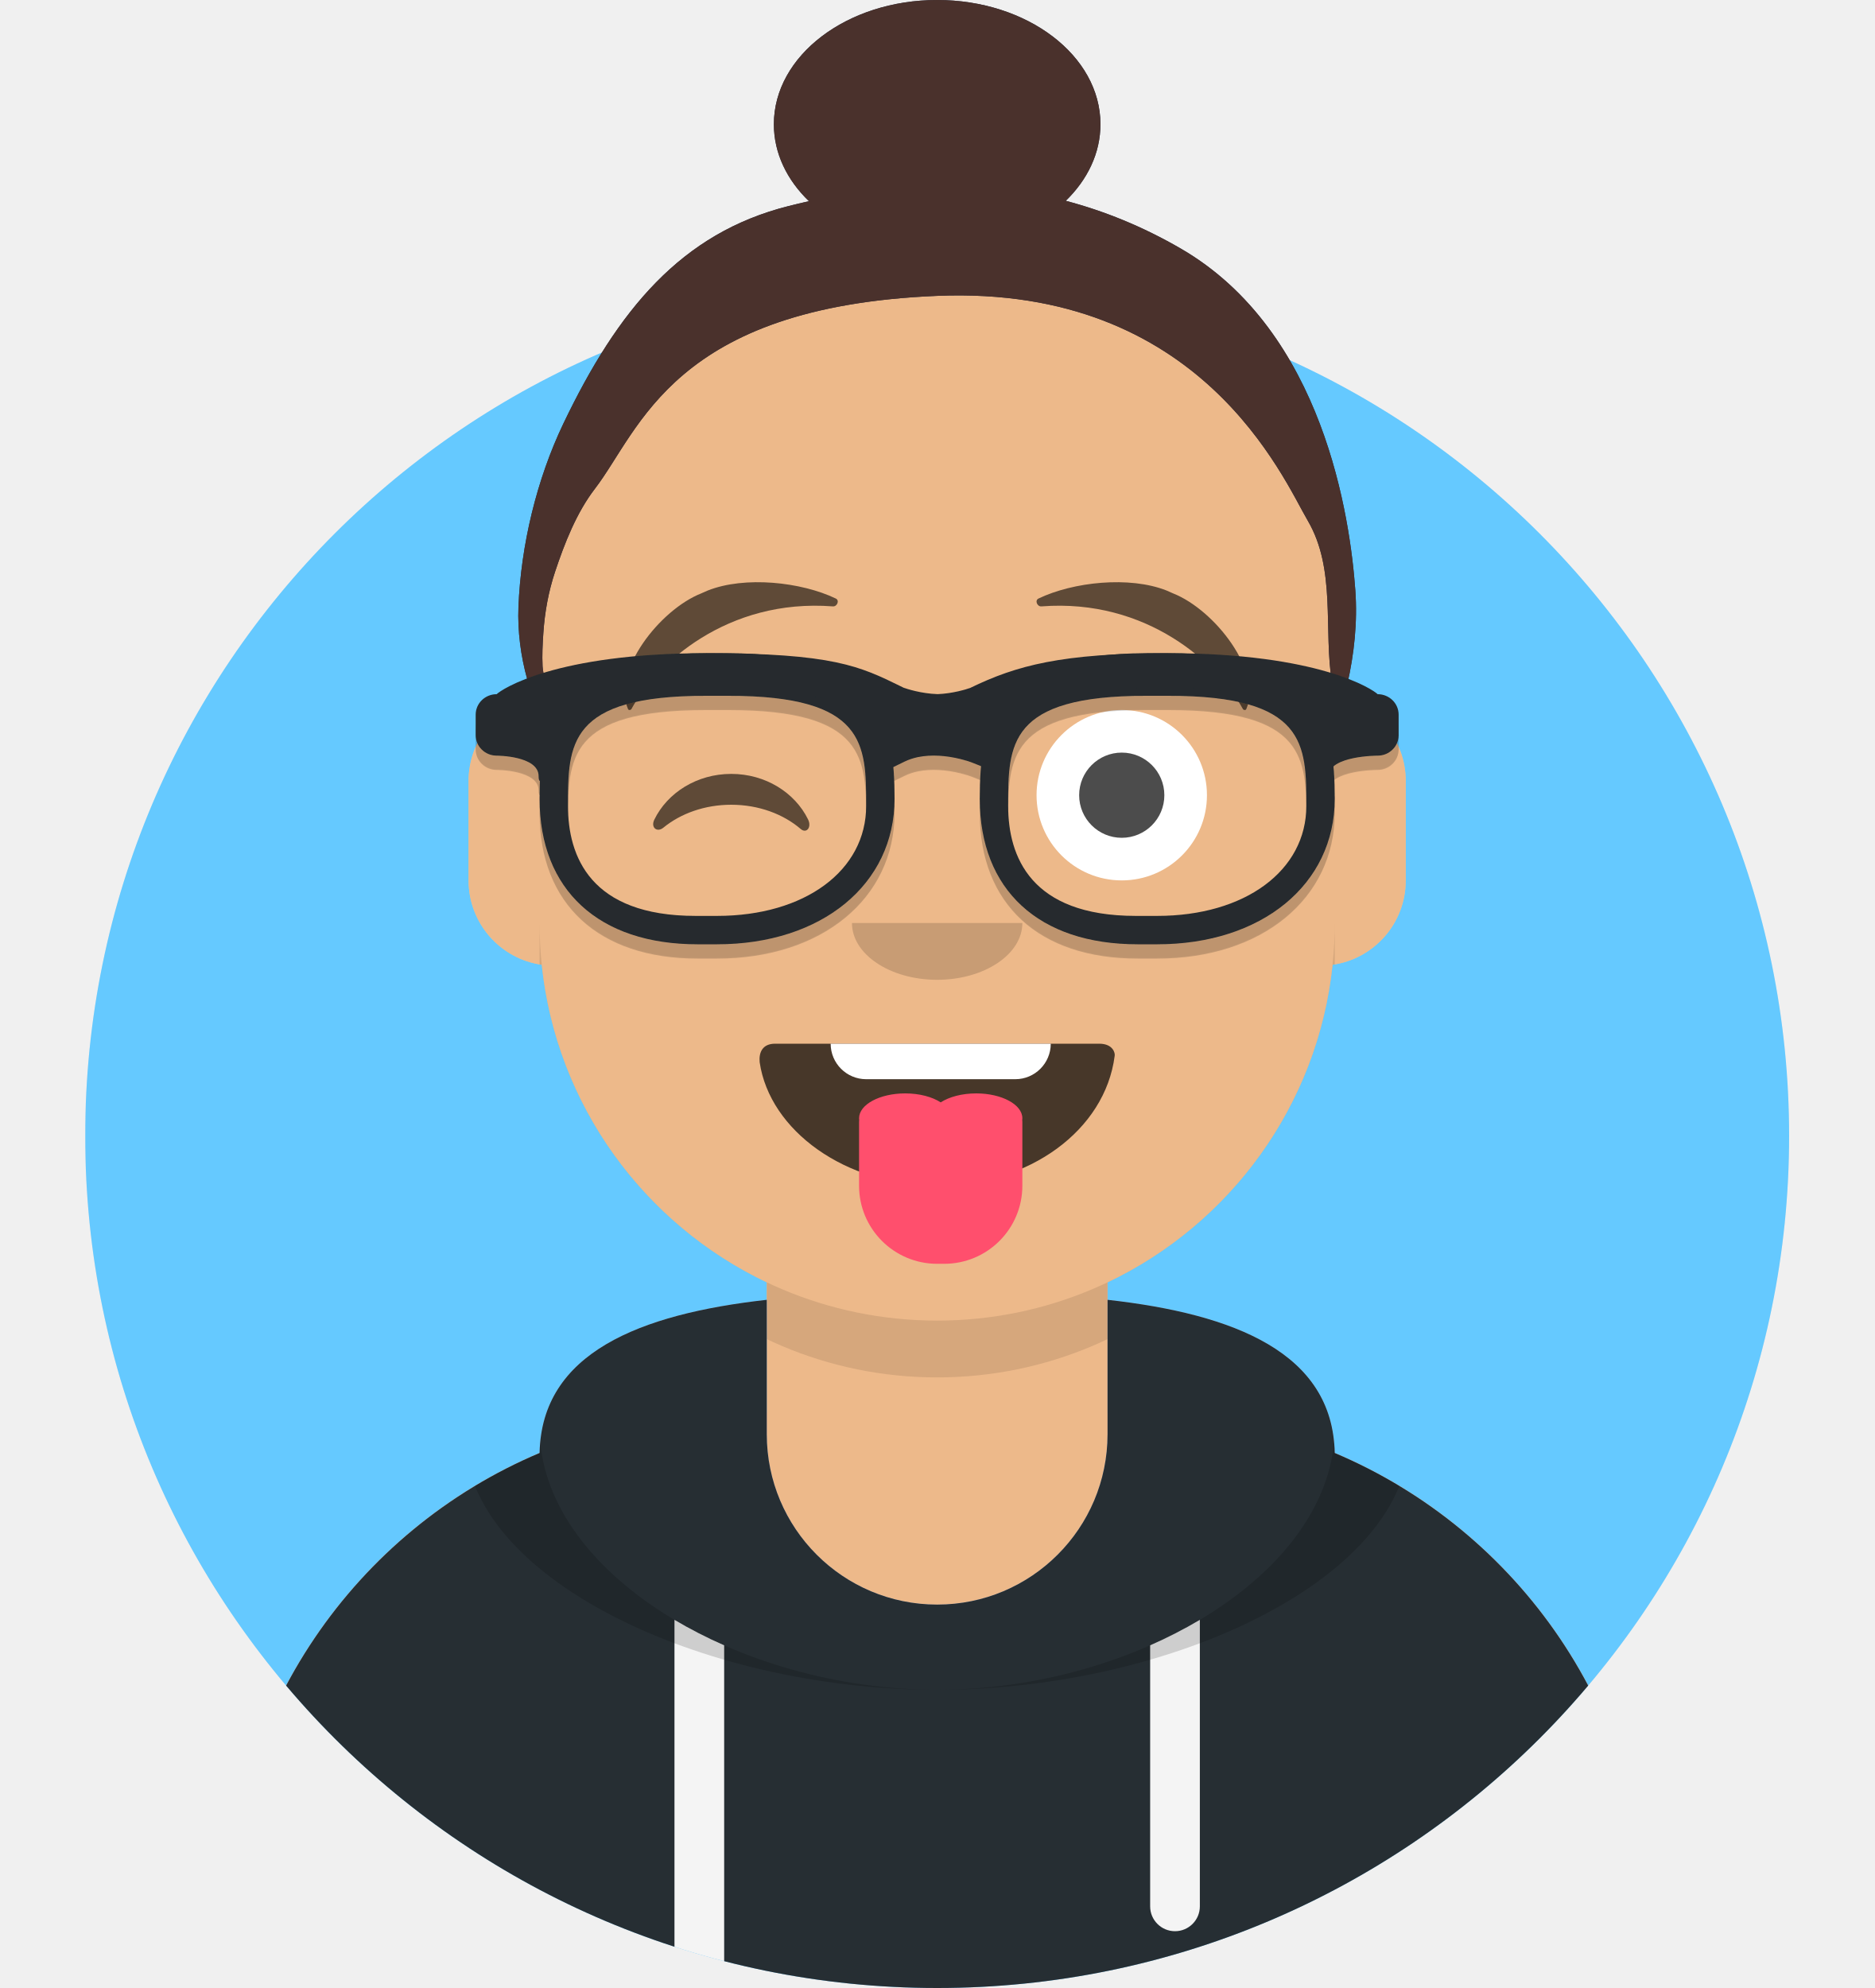
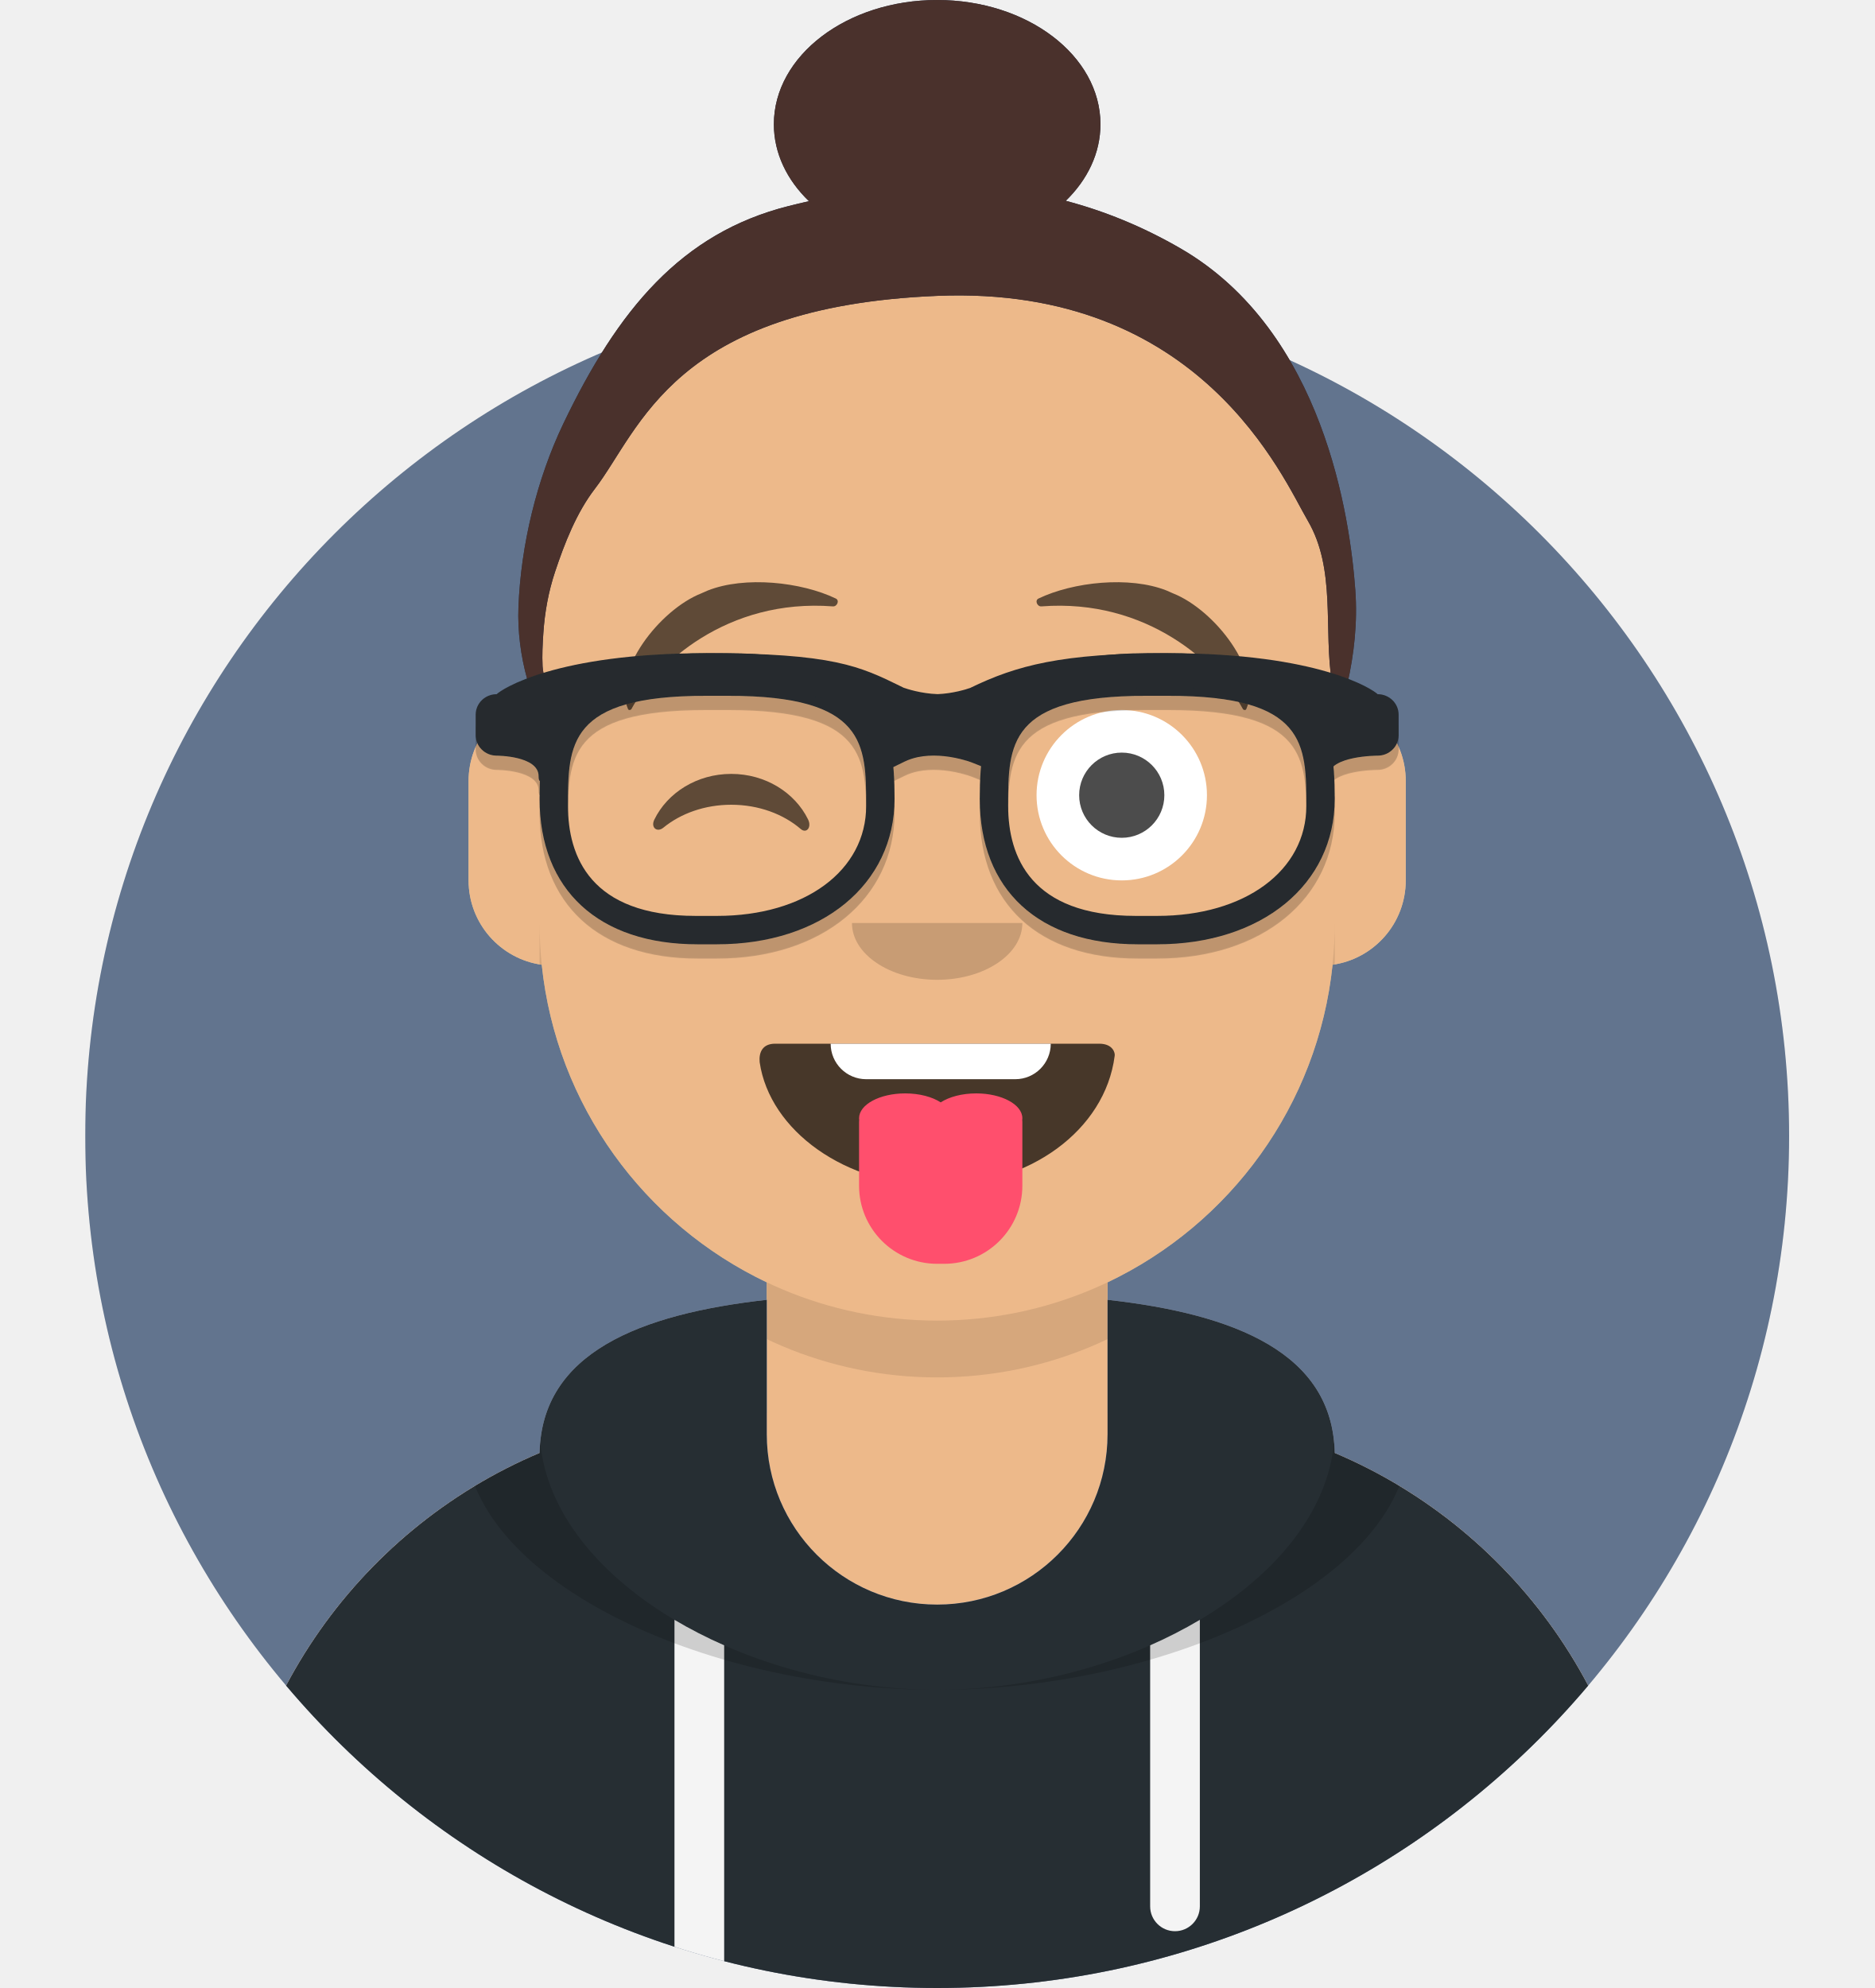
<svg xmlns="http://www.w3.org/2000/svg" xmlns:xlink="http://www.w3.org/1999/xlink" width="264px" height="280px" viewBox="0 0 264 280" version="1.1">
  <defs>
    <circle id="react-path-1" cx="120" cy="120" r="120" />
    <path d="M12,160 C12,226.274 65.726,280 132,280 C198.274,280 252,226.274 252,160 L264,160 L264,-1.42108547e-14 L-3.19744231e-14,-1.42108547e-14 L-3.19744231e-14,160 L12,160 Z" id="react-path-2" />
    <path d="M124,144.611 L124,163 L128,163 L128,163 C167.765,163 200,195.235 200,235 L200,244 L0,244 L0,235 C-4.86974701e-15,195.235 32.235,163 72,163 L72,163 L76,163 L76,144.611 C58.763,136.422 46.372,119.687 44.305,99.881 C38.48,99.058 34,94.052 34,88 L34,74 C34,68.054 38.325,63.118 44,62.166 L44,56 L44,56 C44,25.072 69.072,5.68137151e-15 100,0 L100,0 L100,0 C130.928,-5.68137151e-15 156,25.072 156,56 L156,62.166 C161.675,63.118 166,68.054 166,74 L166,88 C166,94.052 161.52,99.058 155.695,99.881 C153.628,119.687 141.237,136.422 124,144.611 Z" id="react-path-3" />
  </defs>
  <g id="Avataaar" stroke="none" stroke-width="1" fill="none" fill-rule="evenodd">
    <g transform="translate(-825, -1100)" id="Avataaar/Circle">
      <g transform="translate(825, 1100)">
        <g id="Circle" stroke-width="1" fill-rule="evenodd" transform="translate(12, 40)">
          <mask id="react-mask-4" fill="white">
            <use xlink:href="#react-path-1" />
          </mask>
          <use id="Circle-Background" fill="#E6E6E6" xlink:href="#react-path-1" />
-           <g id="Color/Palette/Blue-01" mask="url(#react-mask-4)" fill="#65C9FF">
+           <g id="Color/Palette/Blue-01" mask="url(#react-mask-4)" fill="#62748e">
            <rect id="🖍Color" x="0" y="0" width="240" height="240" />
          </g>
        </g>
        <mask id="react-mask-5" fill="white">
          <use xlink:href="#react-path-2" />
        </mask>
        <g id="Mask" />
        <g id="Avataaar" stroke-width="1" fill-rule="evenodd" mask="url(#react-mask-5)">
          <g id="Body" transform="translate(32, 36)">
            <mask id="react-mask-6" fill="white">
              <use xlink:href="#react-path-3" />
            </mask>
            <use fill="#D0C6AC" xlink:href="#react-path-3" />
            <g id="Skin/👶🏽-03-Brown" mask="url(#react-mask-6)" fill="#EDB98A">
              <g transform="translate(0, 0)" id="Color">
                <rect x="0" y="0" width="264" height="280" />
              </g>
            </g>
            <path d="M156,79 L156,102 C156,132.928 130.928,158 100,158 C69.072,158 44,132.928 44,102 L44,79 L44,94 C44,124.928 69.072,150 100,150 C130.928,150 156,124.928 156,94 L156,79 Z" id="Neck-Shadow" fill-opacity="0.1" fill="#000000" mask="url(#react-mask-6)" />
          </g>
          <g id="Clothing/Hoodie" transform="translate(0, 170)">
            <defs>
              <path d="M108,13.071 C90.081,15.076 76.28,20.552 76.004,34.645 C50.146,45.568 32,71.165 32,100.999 L32,100.999 L32,110 L232,110 L232,100.999 C232,71.165 213.854,45.568 187.996,34.645 C187.72,20.552 173.919,15.076 156,13.071 L156,32 L156,32 C156,45.255 145.255,56 132,56 L132,56 C118.745,56 108,45.255 108,32 L108,13.071 Z" id="react-path-75" />
            </defs>
            <mask id="react-mask-76" fill="white">
              <use xlink:href="#react-path-75" />
            </mask>
            <use id="Hoodie" fill="#B7C1DB" fill-rule="evenodd" xlink:href="#react-path-75" />
            <g id="Color/Palette/Gray-01" mask="url(#react-mask-76)" fill-rule="evenodd" fill="#262E33">
              <rect id="🖍Color" x="0" y="0" width="264" height="110" />
            </g>
            <path d="M102,61.739 L102,110 L95,110 L95,58.15 C97.204,59.46 99.547,60.661 102,61.739 Z M169,58.15 L169,98.5 C169,100.433 167.433,102 165.5,102 C163.567,102 162,100.433 162,98.5 L162,61.739 C164.453,60.661 166.796,59.46 169,58.15 Z" id="Straps" fill="#F4F4F4" fill-rule="evenodd" mask="url(#react-mask-76)" />
            <path d="M90.96,12.724 C75.909,15.571 65.5,21.243 65.5,32.308 C65.5,52.02 98.538,68 132,68 C165.462,68 198.5,52.02 198.5,32.308 C198.5,21.243 188.091,15.571 173.04,12.724 C182.125,16.074 188,21.706 188,31.077 C188,51.469 160.179,68 132,68 C103.821,68 76,51.469 76,31.077 C76,21.706 81.875,16.074 90.96,12.724 Z" id="Shadow" fill-opacity="0.16" fill="#000000" fill-rule="evenodd" mask="url(#react-mask-76)" />
          </g>
          <g id="Face" transform="translate(76, 82)" fill="#000000">
            <g id="Mouth/Tongue" transform="translate(2, 52)">
              <defs>
                <path d="M29,15.609 C30.41,25.231 41.062,33 54,33 C66.968,33 77.646,25.183 79,14.739 C79.101,14.34 78.775,13 76.826,13 C56.838,13 41.74,13 31.174,13 C29.383,13 28.87,14.24 29,15.609 Z" id="react-path-79" />
              </defs>
              <mask id="react-mask-80" fill="white">
                <use xlink:href="#react-path-79" />
              </mask>
              <use id="Mouth" fill-opacity="0.7" fill="#000000" fill-rule="evenodd" xlink:href="#react-path-79" />
              <rect id="Teeth" fill="#FFFFFF" fill-rule="evenodd" mask="url(#react-mask-80)" x="39" y="2" width="31" height="16" rx="5" />
              <path d="M65.984,23.747 C65.995,23.83 66,23.914 66,24 L66,33 C66,39.075 61.075,44 55,44 L54,44 C47.925,44 43,39.075 43,33 L43,24 L43,24 C43,23.914 43.005,23.83 43.016,23.747 C43.005,23.665 43,23.583 43,23.5 C43,21.567 45.91,20 49.5,20 C51.51,20 53.308,20.491 54.5,21.263 C55.692,20.491 57.49,20 59.5,20 C63.09,20 66,21.567 66,23.5 C66,23.583 65.995,23.665 65.984,23.747 Z" id="Tongue" fill="#FF4F6D" fill-rule="evenodd" />
            </g>
            <g id="Nose/Default" transform="translate(28, 40)" fill-opacity="0.16">
              <path d="M16,8 C16,12.418 21.373,16 28,16 L28,16 C34.627,16 40,12.418 40,8" id="Nose" />
            </g>
            <g id="Eyes/Wink-Wacky-😜" transform="translate(0, 8)">
              <circle id="Cornea?-I-don't-know" fill="#FFFFFF" cx="82" cy="22" r="12" />
              <circle id="Eye" fill-opacity="0.7" fill="#000000" cx="82" cy="22" r="6" />
              <path d="M16.16,25.447 C18.007,21.649 22.164,19 26.998,19 C31.814,19 35.959,21.63 37.815,25.407 C38.367,26.529 37.582,27.447 36.791,26.767 C34.34,24.66 30.859,23.344 26.998,23.344 C23.257,23.344 19.874,24.579 17.438,26.572 C16.547,27.3 15.62,26.558 16.16,25.447 Z" id="Winky-Doodle" fill-opacity="0.6" fill="#000000" />
            </g>
            <g id="Eyebrow/Natural/Raised-Excited-Natural" fill-opacity="0.6">
              <path d="M22.766,1.578 L23.677,1.176 C28.919,-0.905 36.865,-0.033 41.723,2.299 C42.29,2.571 41.902,3.452 41.321,3.407 C26.402,2.256 16.358,11.553 12.946,17.847 C12.845,18.034 12.539,18.055 12.464,17.881 C10.156,12.562 16.913,3.896 22.766,1.578 Z" id="Eye-Browse-Reddit" />
              <path d="M80.766,1.578 L81.677,1.176 C86.919,-0.905 94.865,-0.033 99.723,2.299 C100.29,2.571 99.902,3.452 99.321,3.407 C84.402,2.256 74.358,11.553 70.946,17.847 C70.845,18.034 70.539,18.055 70.464,17.881 C68.156,12.562 74.913,3.896 80.766,1.578 Z" id="Eye-Browse-Reddit" transform="translate(85, 9) scale(-1, 1) translate(-85, -9) " />
            </g>
          </g>
          <g id="Top" stroke-width="1" fill-rule="evenodd">
            <defs>
              <rect id="react-path-38" x="0" y="0" width="264" height="280" />
              <path d="M114.94,28.337 C113.954,28.559 112.986,28.791 112.037,29.03 C96.945,32.838 88.017,43.651 80.357,59.648 C76.596,67.503 74.366,76.791 74.023,85.481 C73.888,88.893 74.348,92.415 75.268,95.7 C75.605,96.906 77.423,101.087 77.922,97.709 C78.089,96.584 77.48,95.033 77.422,93.838 C77.344,92.269 77.427,90.681 77.534,89.115 C77.734,86.187 78.256,83.315 79.185,80.525 C80.512,76.537 82.201,72.213 84.787,68.848 C91.188,60.521 95.765,43.206 133,41.671 C170.235,40.136 181.749,67.461 185.183,73.301 C189.248,80.215 187.378,88.707 188.619,96.201 C189.091,99.05 190.164,98.987 190.751,96.438 C191.748,92.108 192.219,87.61 191.902,83.159 C191.184,73.111 187.497,46.706 167.309,35.006 C161.866,31.852 156.438,29.687 151.117,28.283 C154.176,25.311 156,21.568 156,17.5 C156,7.835 145.703,0 133,0 C120.297,0 110,7.835 110,17.5 C110,21.592 111.846,25.357 114.94,28.337 Z" id="react-path-37" />
            </defs>
            <mask id="react-mask-36" fill="white">
              <use xlink:href="#react-path-38" />
            </mask>
            <g id="Mask" />
            <g id="Top/Long-Hair/Bun" mask="url(#react-mask-36)">
              <g transform="translate(-1, 0)">
                <mask id="react-mask-35" fill="white">
                  <use xlink:href="#react-path-37" />
                </mask>
                <use id="Short-Hair" stroke="none" fill="#28354B" fill-rule="evenodd" xlink:href="#react-path-37" />
                <g id="Skin/👶🏽-03-Brown" mask="url(#react-mask-35)" fill="#4A312C">
                  <g transform="translate(0, 0) " id="Color">
                    <rect x="0" y="0" width="264" height="280" />
                  </g>
                </g>
                <g id="Top/_Resources/Prescription-02" fill="none" transform="translate(62, 85)" stroke-width="1">
                  <defs>
                    <filter x="-0.8%" y="-2.4%" width="101.5%" height="109.8%" filterUnits="objectBoundingBox" id="react-filter-45">
                      <feOffset dx="0" dy="2" in="SourceAlpha" result="shadowOffsetOuter1" />
                      <feColorMatrix values="0 0 0 0 0   0 0 0 0 0   0 0 0 0 0  0 0 0 0.2 0" type="matrix" in="shadowOffsetOuter1" result="shadowMatrixOuter1" />
                      <feMerge>
                        <feMergeNode in="shadowMatrixOuter1" />
                        <feMergeNode in="SourceGraphic" />
                      </feMerge>
                    </filter>
                  </defs>
                  <g id="Wayfarers" filter="url(#react-filter-45)" transform="translate(6, 7)" fill="#252C2F">
                    <path d="M34,41 L31.242,41 C17.315,41 9,33.336 9,20.5 C9,10.127 10.817,0 32.53,0 L35.47,0 C57.183,0 59,10.127 59,20.5 C59,32.569 48.721,41 34,41 Z M32.385,6 C13,6 13,12.841 13,21.502 C13,28.572 16.116,37 30.971,37 L34,37 C46.365,37 55,30.627 55,21.502 C55,12.841 55,6 35.615,6 L32.385,6 Z" id="Left" fill-rule="nonzero" />
                    <path d="M96,41 L93.242,41 C79.315,41 71,33.336 71,20.5 C71,10.127 72.817,0 94.53,0 L97.47,0 C119.183,0 121,10.127 121,20.5 C121,32.569 110.721,41 96,41 Z M94.385,6 C75,6 75,12.841 75,21.502 C75,28.572 78.119,37 92.971,37 L96,37 C108.365,37 117,30.627 117,21.502 C117,12.841 117,6 97.615,6 L94.385,6 Z" id="Right" fill-rule="nonzero" />
                    <path d="M2.955,5.772 C3.646,5.096 11.21,0 32.5,0 C50.351,0 54.13,1.853 59.85,4.652 L60.269,4.859 C60.667,4.999 62.7,5.69 65.079,5.766 C67.246,5.673 69.1,5.085 69.642,4.897 C76.17,1.722 82.561,0 97.5,0 C118.79,0 126.354,5.096 127.045,5.772 C128.679,5.772 130,7.062 130,8.657 L130,11.543 C130,13.139 128.679,14.429 127.045,14.429 C127.045,14.429 120.144,14.429 120.144,17.315 C120.144,20.2 118.182,13.139 118.182,11.543 L118.182,8.732 C114.579,7.353 108.128,4.786 97.5,4.786 C85.658,4.786 79.761,6.886 74.702,8.971 L74.759,9.108 L74.756,11.094 L72.539,16.444 L69.8,15.361 C69.556,15.264 69.028,15.09 68.296,14.91 C66.256,14.407 64.159,14.254 62.304,14.634 C61.624,14.774 60.992,14.984 60.413,15.267 L57.77,16.558 L55.127,11.396 L55.244,9.102 L55.325,8.907 C50.962,6.874 46.939,4.786 32.5,4.786 C21.872,4.786 15.422,7.352 11.818,8.731 L11.818,11.543 C11.818,13.139 8.864,20.2 8.864,17.315 C8.864,14.429 2.955,14.429 2.955,14.429 C1.324,14.429 0,13.139 0,11.543 L0,8.657 C0,7.062 1.324,5.772 2.955,5.772 Z" id="Stuff" fill-rule="nonzero" />
                  </g>
                </g>
              </g>
            </g>
          </g>
        </g>
      </g>
    </g>
  </g>
</svg>
